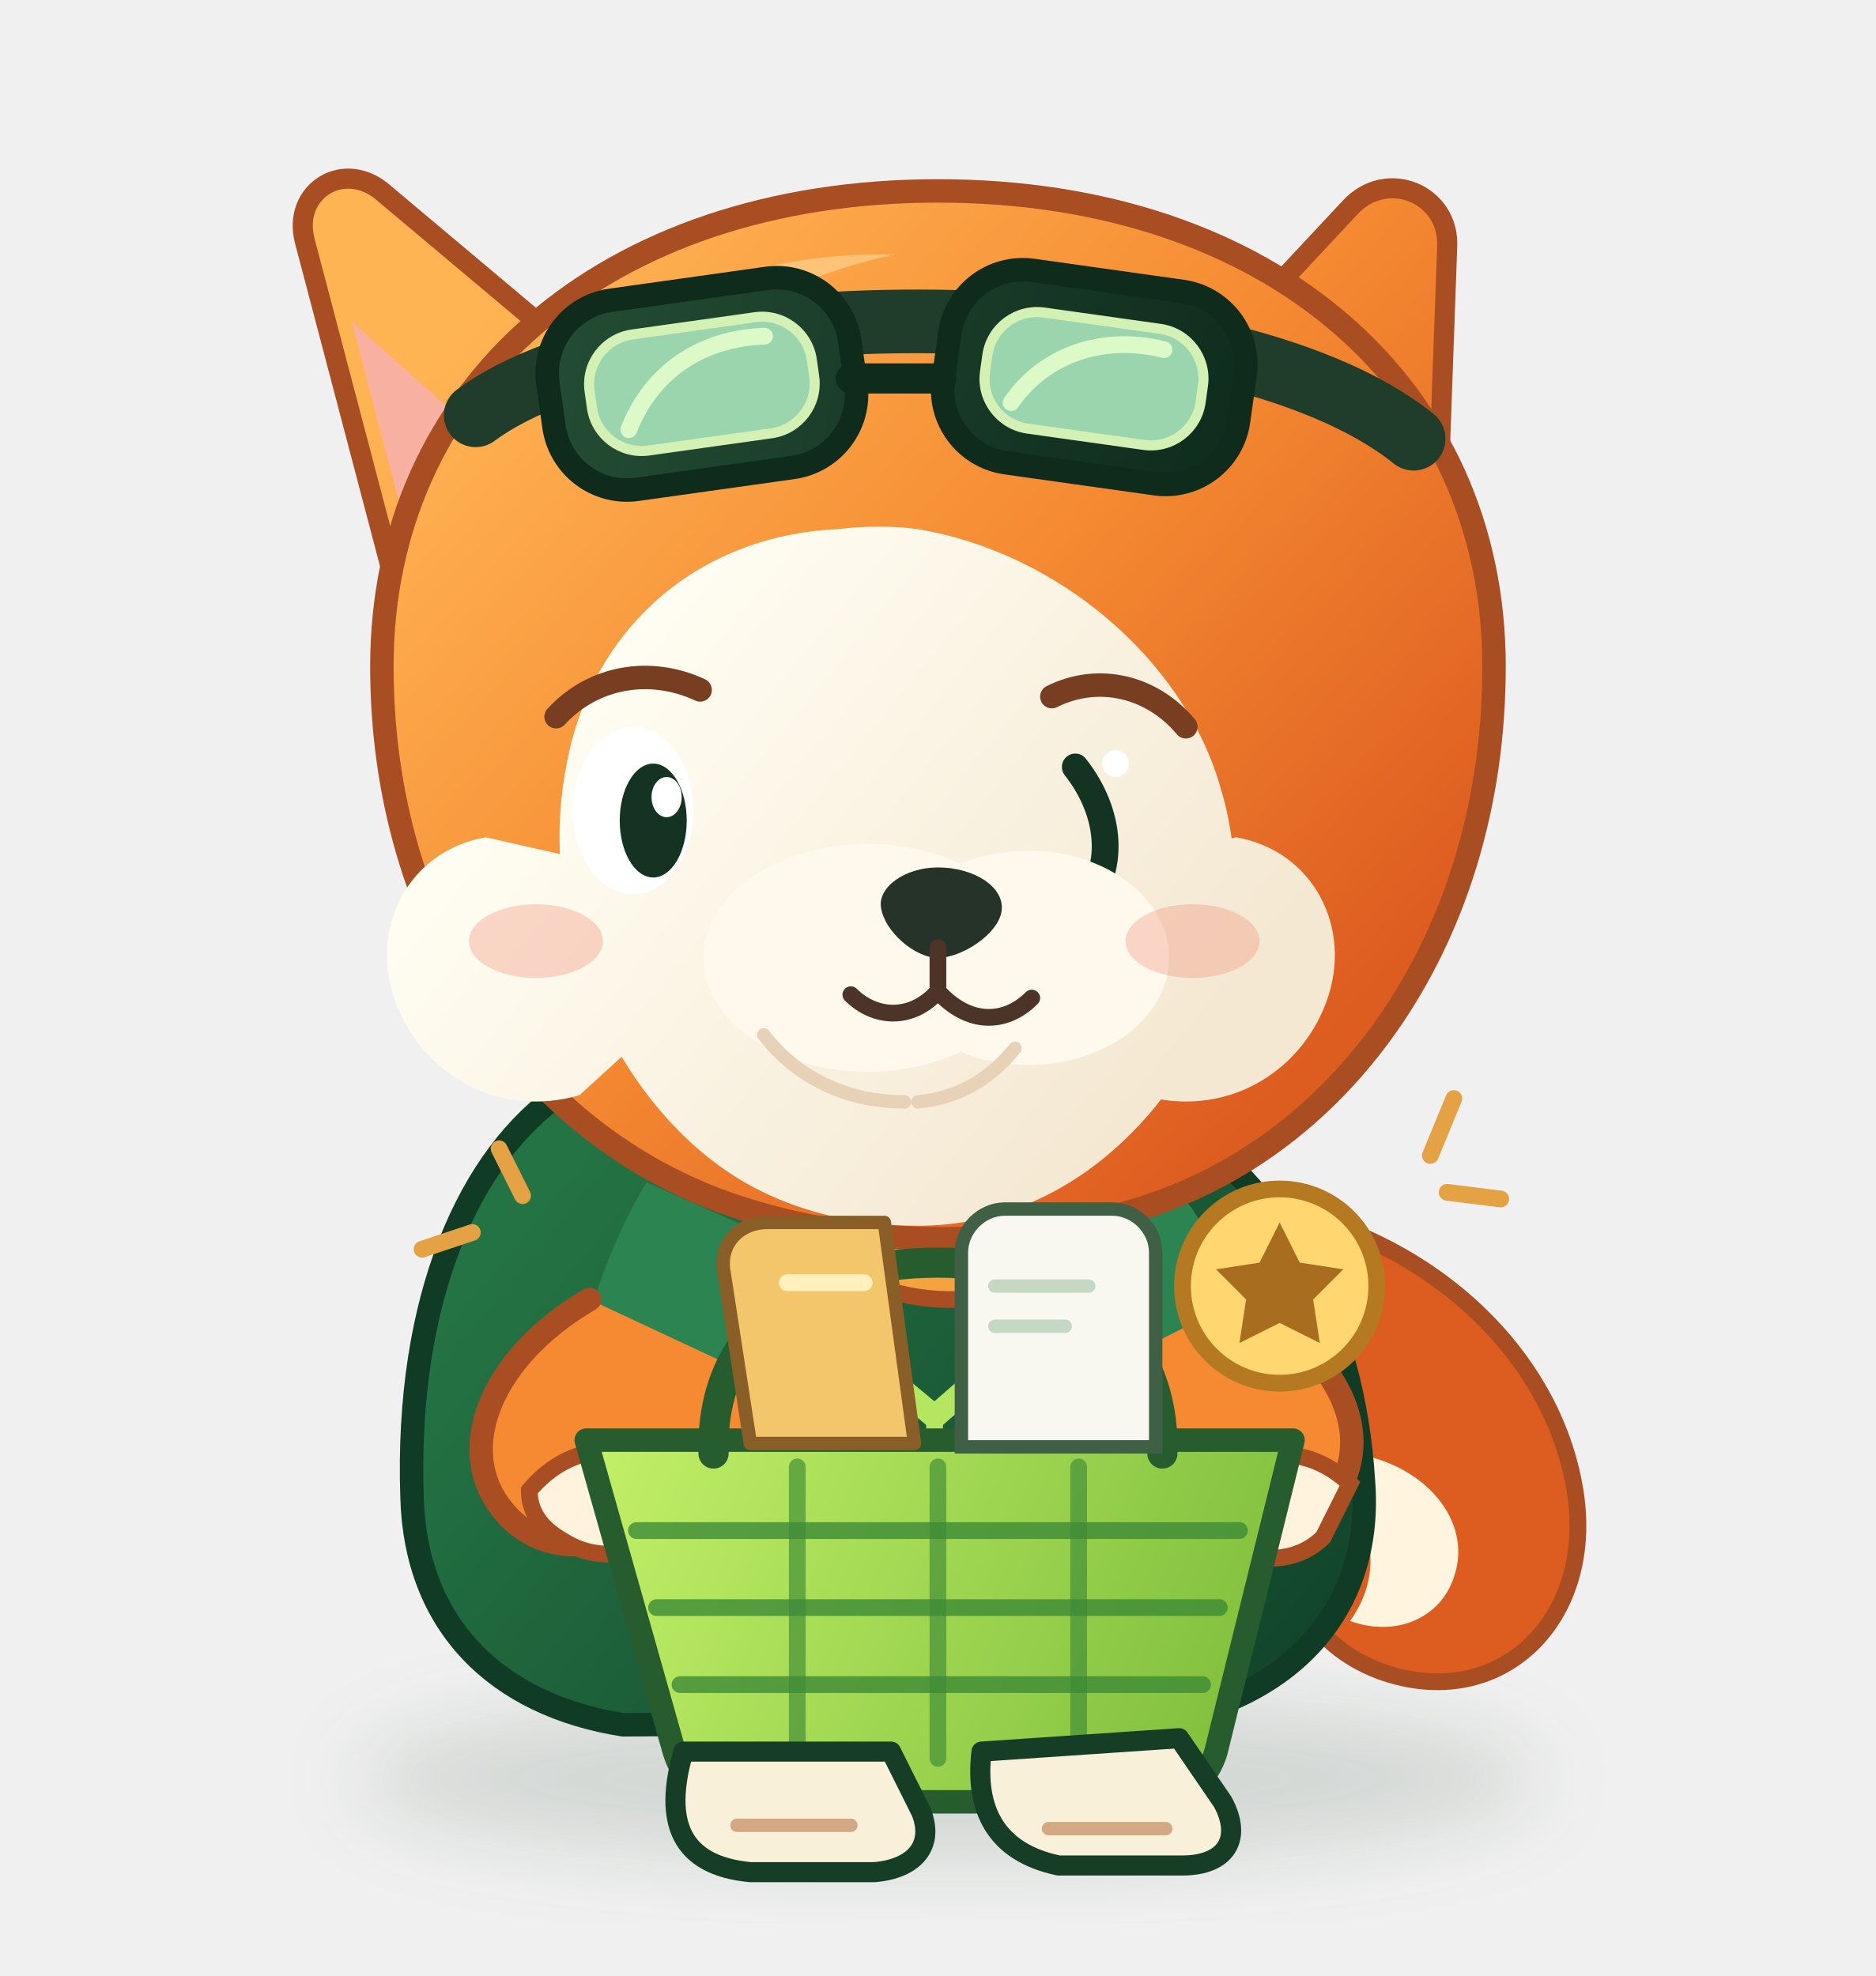
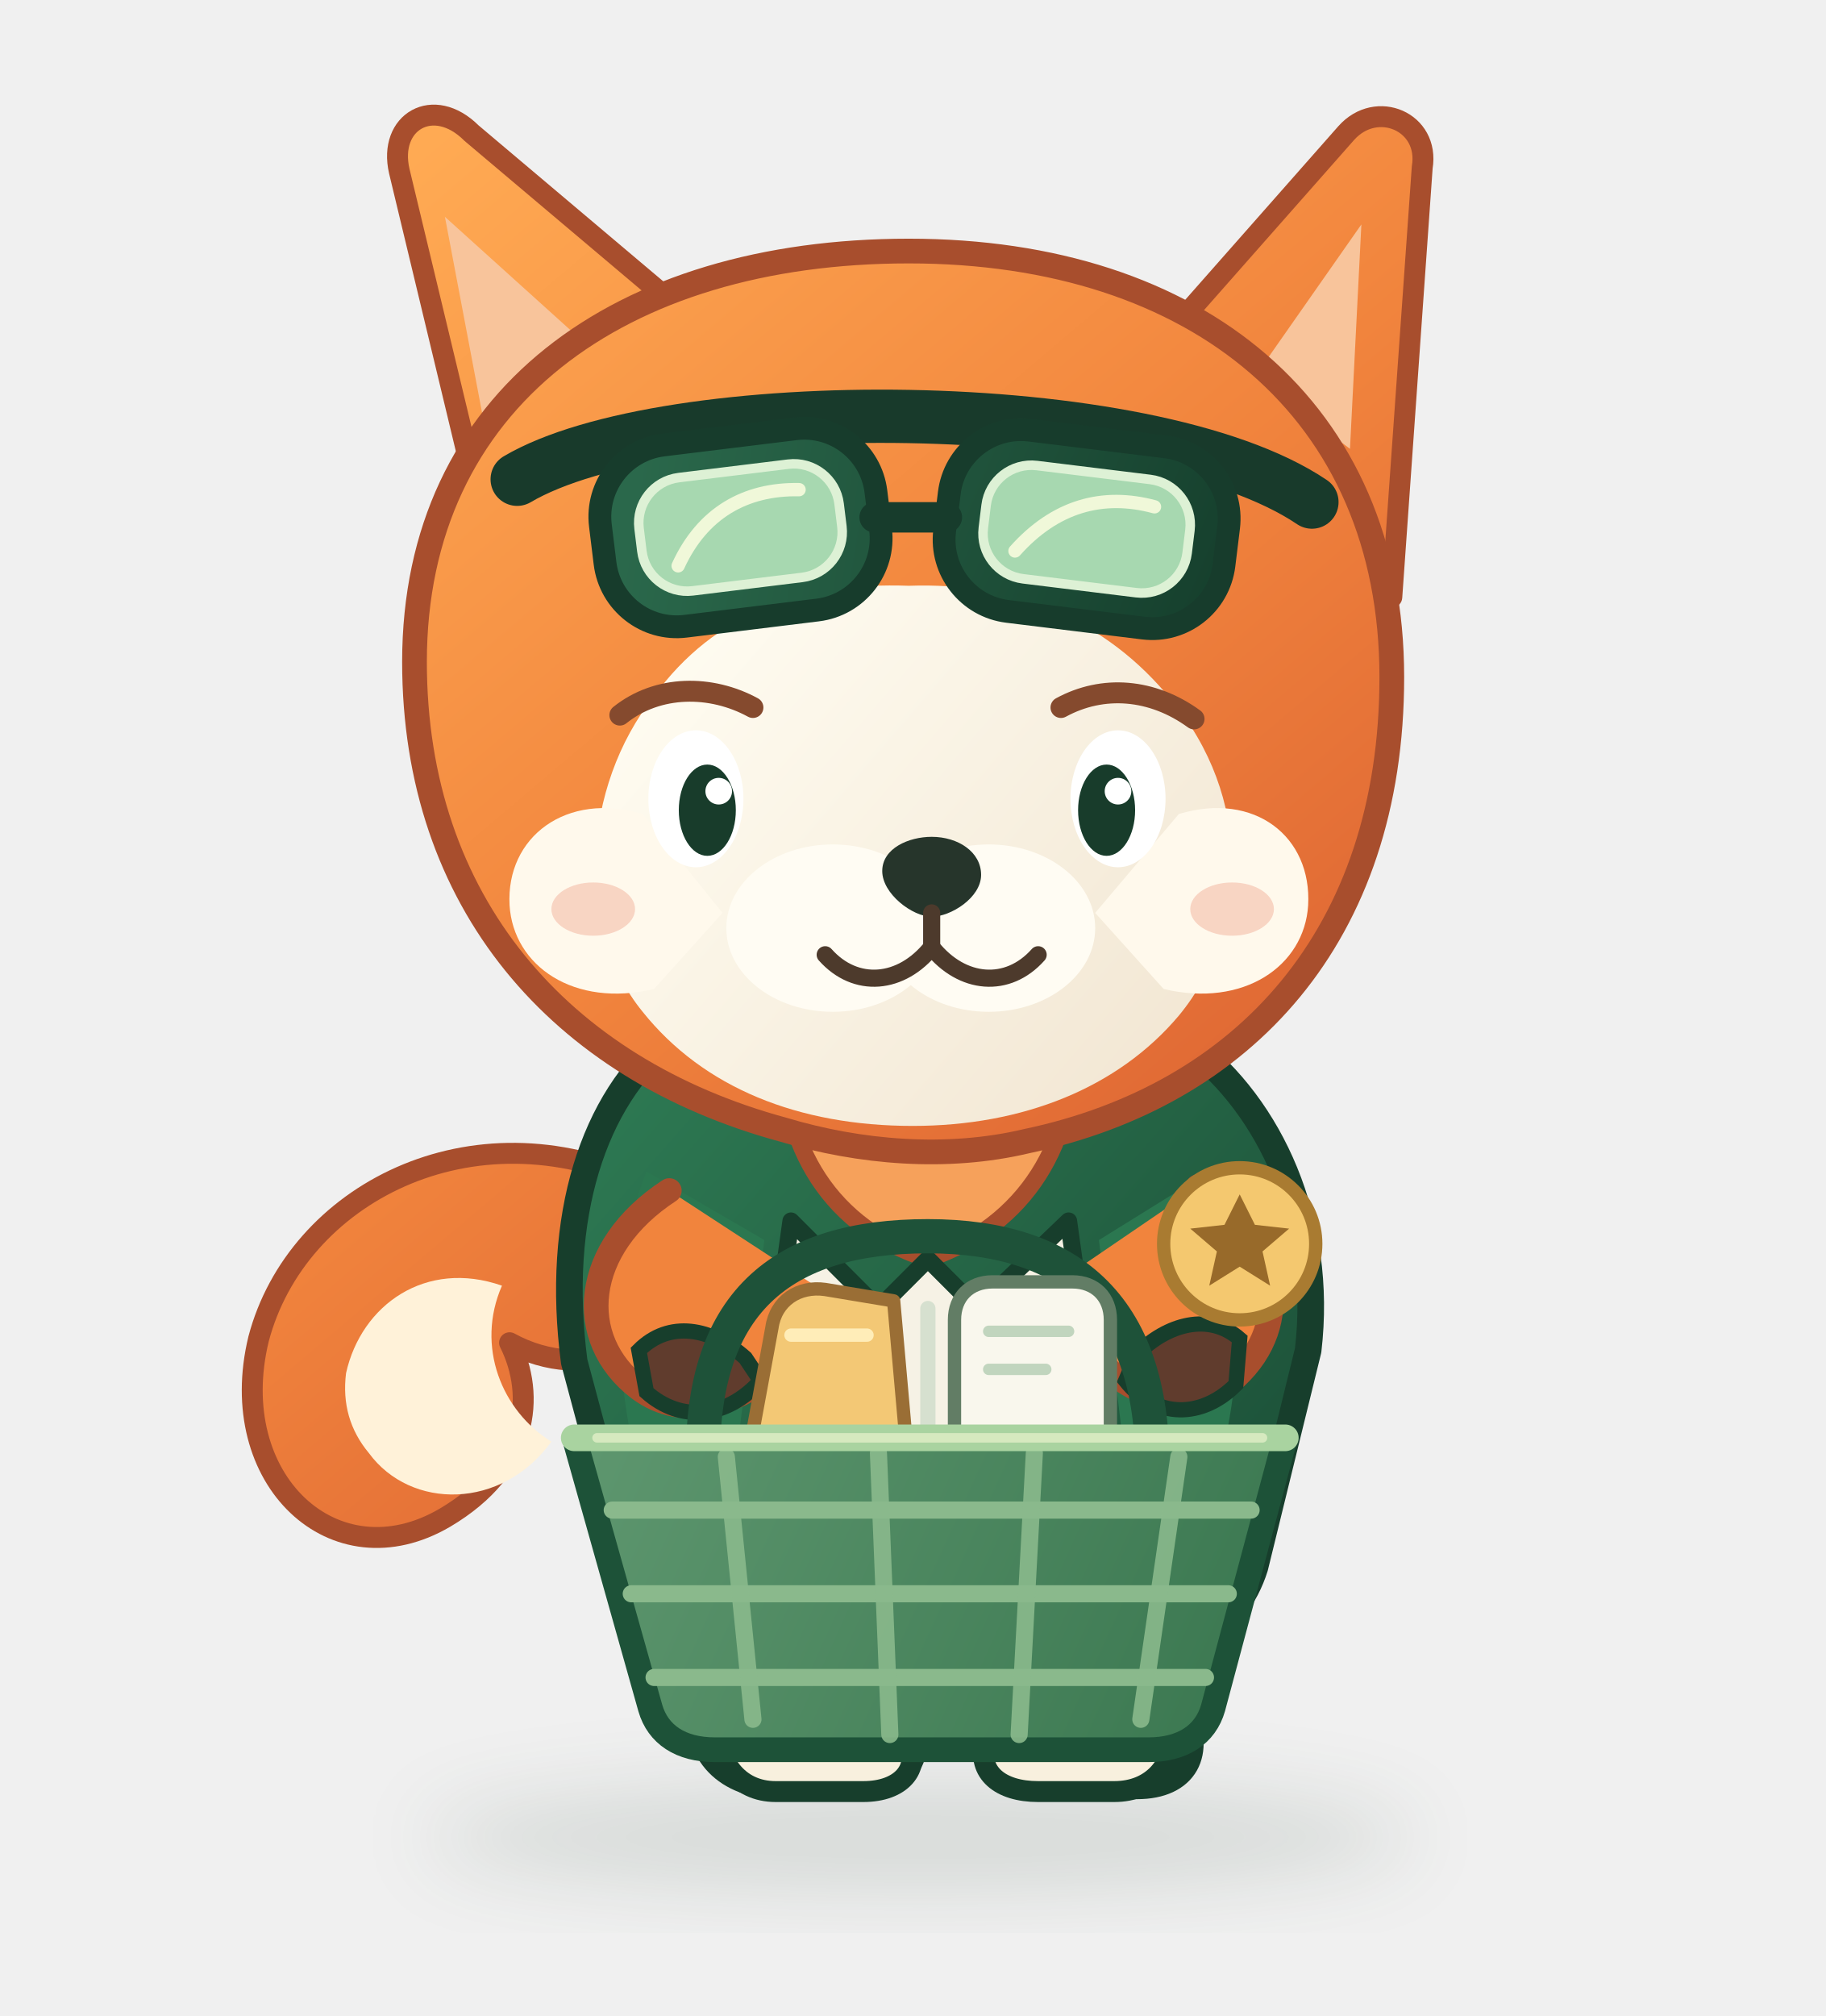
- <svg xmlns="http://www.w3.org/2000/svg" width="560" height="590" viewBox="0 0 560 590" fill="none">
+ <svg xmlns="http://www.w3.org/2000/svg" width="480" height="530" viewBox="0 0 480 530" fill="none" role="img" aria-labelledby="title desc">
  <defs>
-     <linearGradient id="fur" x1="132" y1="102" x2="380" y2="330" gradientUnits="userSpaceOnUse">
-       <stop stop-color="#FFB454" />
-       <stop offset=".52" stop-color="#F58A32" />
-       <stop offset="1" stop-color="#DD5C20" />
+     <linearGradient id="fur" x1="112" y1="38" x2="356" y2="326" gradientUnits="userSpaceOnUse">
+       <stop stop-color="#FFAA53" />
+       <stop offset=".52" stop-color="#F1843D" />
+       <stop offset="1" stop-color="#D95E31" />
    </linearGradient>
-     <linearGradient id="cream" x1="183" y1="194" x2="345" y2="326" gradientUnits="userSpaceOnUse">
-       <stop stop-color="#FFFDF2" />
-       <stop offset="1" stop-color="#F4E8D2" />
+     <linearGradient id="face" x1="166" y1="178" x2="310" y2="302" gradientUnits="userSpaceOnUse">
+       <stop stop-color="#FFFCF1" />
+       <stop offset="1" stop-color="#F1E5D1" />
    </linearGradient>
-     <linearGradient id="jacket" x1="177" y1="340" x2="376" y2="505" gradientUnits="userSpaceOnUse">
-       <stop stop-color="#247344" />
-       <stop offset="1" stop-color="#12462B" />
+     <linearGradient id="coat" x1="164" y1="286" x2="322" y2="425" gradientUnits="userSpaceOnUse">
+       <stop stop-color="#2D7852" />
+       <stop offset="1" stop-color="#1C5038" />
    </linearGradient>
-     <linearGradient id="basket" x1="164" y1="415" x2="404" y2="519" gradientUnits="userSpaceOnUse">
-       <stop stop-color="#C8F46B" />
-       <stop offset="1" stop-color="#76B837" />
+     <linearGradient id="basket" x1="157" y1="378" x2="335" y2="459" gradientUnits="userSpaceOnUse">
+       <stop stop-color="#5D966E" />
+       <stop offset="1" stop-color="#39764F" />
    </linearGradient>
-     <linearGradient id="goggle" x1="174" y1="90" x2="365" y2="146" gradientUnits="userSpaceOnUse">
-       <stop stop-color="#234B33" />
-       <stop offset="1" stop-color="#0F2C1D" />
+     <linearGradient id="lens" x1="170" y1="118" x2="326" y2="163" gradientUnits="userSpaceOnUse">
+       <stop stop-color="#2A684B" />
+       <stop offset="1" stop-color="#153E2C" />
    </linearGradient>
-     <filter id="shadow" x="35" y="34" width="490" height="540" filterUnits="userSpaceOnUse">
-       <feGaussianBlur stdDeviation="12" />
+     <filter id="groundShadow" x="80" y="450" width="320" height="58" color-interpolation-filters="sRGB" filterUnits="userSpaceOnUse">
+       <feGaussianBlur stdDeviation="10" />
    </filter>
  </defs>
-   <ellipse cx="283" cy="531" rx="177" ry="25" fill="#183A20" opacity=".14" filter="url(#shadow)" />
-   <path d="M345 359c61-5 116 34 125 85 7 39-22 68-58 55-24-9-34-33-24-56-28 8-50-8-54-31-4-19 0-38 11-53Z" fill="url(#fur)" stroke="#A94E23" stroke-width="5" stroke-linejoin="round" />
-   <path d="M404 434c21 3 36 20 30 37-4 12-17 18-31 13 8-11 8-24 1-35Z" fill="#FFF5DF" />
-   <path d="M126 205 91 72c-4-15 12-25 24-14l119 100Z" fill="url(#fur)" stroke="#A94E23" stroke-width="6" stroke-linejoin="round" />
-   <path d="m122 161-17-65 58 52Z" fill="#F8B1A0" />
-   <path d="M318 153 403 62c11-12 30-4 29 12l-5 139Z" fill="url(#fur)" stroke="#A94E23" stroke-width="6" stroke-linejoin="round" />
-   <path d="m365 150 42-47-5 69Z" fill="#F8B1A0" />
-   <path d="M168 326c-28 19-47 62-45 121 1 38 25 62 63 68l158-1c43-7 66-35 63-72-3-48-24-87-60-110Z" fill="url(#jacket)" stroke="#103B25" stroke-width="7" stroke-linejoin="round" />
-   <path d="M218 330c7 37 36 59 68 58 33-1 54-21 61-54l-26-17h-83Z" fill="#F4A33E" stroke="#A94E23" stroke-width="5" />
-   <path d="M193 353c-16 27-25 60-24 97 19 11 36 10 51-2l18-75Z" fill="#2C8450" />
-   <path d="M353 357c19 25 28 59 26 94-18 12-35 10-51-3l-15-74Z" fill="#2C8450" />
-   <path d="M114 199c0-83 66-142 166-142s166 59 166 142c0 80-44 143-106 162-39 12-82 12-121-1-62-21-105-83-105-161Z" fill="url(#fur)" stroke="#A94E23" stroke-width="7" />
-   <path d="M162 120c26-30 62-45 105-44-37 8-66 27-84 53-7 9-16 8-21-9Z" fill="#FFD08A" opacity=".7" />
-   <path d="M250 158c-43 2-74 31-81 71-9 47 14 97 47 120 17 12 38 17 58 17 23 0 44-9 61-25 29-27 41-69 29-107-11-37-48-69-90-76-7-1-16-1-24 0Z" fill="url(#cream)" />
-   <path d="M145 250c-23 4-35 27-27 49 8 22 31 35 55 28l34-31-9-34Z" fill="url(#cream)" />
-   <path d="M369 250c23 4 35 27 27 49-8 22-31 35-55 28l-34-31 9-34Z" fill="url(#cream)" />
-   <path d="M142 124c51-38 223-39 280 7" stroke="#203D2B" stroke-width="19" stroke-linecap="round" />
-   <g transform="rotate(-8 218 121)">
-     <rect x="165" y="85" width="91" height="57" rx="22" fill="url(#goggle)" stroke="#0E2B1B" stroke-width="7" />
-     <rect x="177" y="96" width="67" height="35" rx="15" fill="#9BD5AE" stroke="#D3F0B5" stroke-width="3" />
-     <path d="M187 124c9-16 25-24 44-22" stroke="#E8FFCD" stroke-width="5" stroke-linecap="round" opacity=".85" />
+   <ellipse cx="242" cy="483" rx="130" ry="15" fill="#1F3E2B" opacity=".12" filter="url(#groundShadow)" />
+   <path d="M169 311C124 290 78 314 68 352C59 389 88 416 117 399C139 386 141 367 134 353C154 364 177 354 185 337C190 326 183 317 169 311Z" fill="url(#fur)" stroke="#A84E2D" stroke-width="5.5" stroke-linejoin="round" />
+   <path d="M91 361C95 343 112 331 132 338C125 354 132 371 145 379C132 397 108 397 97 382C92 376 90 369 91 361Z" fill="#FFF2D9" />
+   <path d="M191 403L184 448C182 461 191 470 205 470H226C239 470 244 461 239 449L229 403Z" fill="#F08A43" stroke="#173E2C" stroke-width="6" stroke-linejoin="round" />
+   <path d="M260 403L256 449C255 462 264 470 278 470H299C312 470 317 461 311 449L297 402Z" fill="#F08A43" stroke="#173E2C" stroke-width="6" stroke-linejoin="round" />
+   <path d="M188 451C188 444 193 441 201 441H231L239 458C242 465 237 471 227 471H204C194 471 188 463 188 451Z" fill="#F8F0DE" stroke="#173E2C" stroke-width="5.5" stroke-linejoin="round" />
+   <path d="M259 458L265 441H297C305 441 309 446 309 454C309 464 303 471 293 471H273C263 471 257 466 259 458Z" fill="#F8F0DE" stroke="#173E2C" stroke-width="5.5" stroke-linejoin="round" />
+   <path d="M202 458H225M274 458H296" stroke="#D3BE9F" stroke-width="3.5" stroke-linecap="round" />
+   <path d="M176 273C156 289 146 320 151 358L166 414C171 429 185 437 205 437H289C310 437 325 428 330 412L344 355C348 321 334 291 313 275L278 264H211Z" fill="url(#coat)" stroke="#173E2C" stroke-width="7" stroke-linejoin="round" />
+   <path d="M206 273C205 302 219 323 244 331C270 322 283 300 282 273L265 264H224Z" fill="#F6A15B" stroke="#A84E2D" stroke-width="4.5" stroke-linejoin="round" />
+   <path d="M208 321L231 344L244 331L257 344L281 321L291 393L244 415L198 393Z" fill="#F6F2E5" stroke="#173E2C" stroke-width="4.5" stroke-linejoin="round" />
+   <path d="M244 344V411" stroke="#D6E0CF" stroke-width="4" stroke-linecap="round" />
+   <path d="M170 308C160 333 161 367 171 397L193 387L201 326Z" fill="#2B7750" />
+   <path d="M318 308C329 333 327 366 318 395L296 385L289 326Z" fill="#2B7750" />
+   <path d="M190 337L208 348M298 337L281 348" stroke="#A6D39A" stroke-width="4.5" stroke-linecap="round" />
+   <path d="M176 313C153 328 151 352 168 365C180 374 195 369 207 358L222 343" fill="#F1843D" stroke="#A84E2D" stroke-width="6.5" stroke-linecap="round" stroke-linejoin="round" />
+   <path d="M315 312C337 326 340 348 325 362C314 373 299 368 288 357L271 342" fill="#F1843D" stroke="#A84E2D" stroke-width="6.5" stroke-linecap="round" stroke-linejoin="round" />
+   <path d="M168 355C176 347 187 349 196 357L200 363C191 373 179 374 170 366Z" fill="#603C2D" stroke="#173E2C" stroke-width="4" />
+   <path d="M326 352C318 345 307 348 299 356L296 363C304 373 316 373 325 364Z" fill="#603C2D" stroke="#173E2C" stroke-width="4" />
+   <path d="M130 149L105 45C102 32 114 25 124 35L201 100Z" fill="url(#fur)" stroke="#A84E2D" stroke-width="5.5" stroke-linejoin="round" />
+   <path d="M128 115L117 57L158 94Z" fill="#F8C49B" />
+   <path d="M294 103L354 35C362 26 376 32 374 44L366 157Z" fill="url(#fur)" stroke="#A84E2D" stroke-width="5.5" stroke-linejoin="round" />
+   <path d="M330 99L358 59L355 118Z" fill="#F8C49B" />
+   <path d="M109 174C109 105 163 66 239 66C315 66 366 108 366 178C366 246 327 288 270 300C249 305 226 303 206 297C147 281 109 237 109 174Z" fill="url(#fur)" stroke="#A84E2D" stroke-width="6.5" stroke-linejoin="round" />
+   <path d="M172 183C188 161 211 153 239 154C267 153 291 163 308 184C329 209 329 244 310 267C294 286 269 296 240 296C210 296 185 286 169 266C151 244 153 207 172 183Z" fill="url(#face)" />
+   <path d="M169 214C149 208 133 220 134 238C135 254 151 265 172 260L190 240Z" fill="#FFF9EC" />
+   <path d="M310 214C330 208 345 220 344 238C343 254 327 265 306 260L288 240Z" fill="#FFF9EC" />
+   <path d="M136 126C175 103 302 103 345 132" stroke="#183A2B" stroke-width="14" stroke-linecap="round" />
+   <g transform="rotate(-7 192 137)">
+     <rect x="158" y="115" width="73" height="48" rx="19" fill="url(#lens)" stroke="#173C2C" stroke-width="6" />
+     <rect x="168" y="124" width="53" height="30" rx="12" fill="#A7D8B0" stroke="#DDF1D5" stroke-width="2.5" />
+     <path d="M177 147C185 134 197 129 211 131" stroke="#F0F8D9" stroke-width="3.5" stroke-linecap="round" />
  </g>
-   <g transform="rotate(8 329 121)">
-     <rect x="281" y="84" width="89" height="58" rx="22" fill="url(#goggle)" stroke="#0E2B1B" stroke-width="7" />
-     <rect x="293" y="96" width="65" height="35" rx="15" fill="#9BD5AE" stroke="#D3F0B5" stroke-width="3" />
-     <path d="M302 124c8-16 25-24 43-22" stroke="#E8FFCD" stroke-width="5" stroke-linecap="round" opacity=".85" />
+   <g transform="rotate(7 285 137)">
+     <rect x="249" y="115" width="74" height="48" rx="19" fill="url(#lens)" stroke="#173C2C" stroke-width="6" />
+     <rect x="259" y="124" width="54" height="30" rx="12" fill="#A7D8B0" stroke="#DDF1D5" stroke-width="2.5" />
+     <path d="M268 147C277 134 289 129 303 131" stroke="#F0F8D9" stroke-width="3.5" stroke-linecap="round" />
  </g>
-   <path d="M254 113h27" stroke="#0E2B1B" stroke-width="9" stroke-linecap="round" />
-   <path d="M166 214c11-12 28-15 43-8" stroke="#783E22" stroke-width="7" stroke-linecap="round" />
-   <ellipse cx="189" cy="242" rx="18" ry="25" fill="#FFF" />
-   <ellipse cx="195" cy="245" rx="10" ry="17" fill="#153323" />
-   <ellipse cx="199" cy="238" rx="4.5" ry="6" fill="#FFF" />
-   <path d="M314 208c14-7 30-3 40 9" stroke="#783E22" stroke-width="7" stroke-linecap="round" />
-   <path d="M321 229c11 14 12 31 2 42" stroke="#153323" stroke-width="8" stroke-linecap="round" />
-   <circle cx="333" cy="228" r="4" fill="#FFF" />
-   <ellipse cx="259" cy="286" rx="49" ry="34" fill="#FFF9ED" />
-   <ellipse cx="307" cy="286" rx="42" ry="32" fill="#FFF9ED" />
-   <path d="M263 271c-1-6 7-12 17-12 11 0 20 6 19 13-1 7-12 14-19 14-7 0-16-8-17-15Z" fill="#263328" />
-   <path d="M280 283v13c-8 9-19 8-26 1" stroke="#4D3428" stroke-width="5" stroke-linecap="round" stroke-linejoin="round" />
-   <path d="M280 296c9 10 20 10 28 2" stroke="#4D3428" stroke-width="5" stroke-linecap="round" />
-   <path d="M228 309c10 13 25 20 42 20" stroke="#E8D2B7" stroke-width="4" stroke-linecap="round" />
-   <path d="M303 313c-8 10-18 15-29 16" stroke="#E8D2B7" stroke-width="4" stroke-linecap="round" />
-   <ellipse cx="160" cy="281" rx="20" ry="11" fill="#F28E79" opacity=".35" />
-   <ellipse cx="356" cy="281" rx="20" ry="11" fill="#F28E79" opacity=".35" />
-   <path d="M238 389 279 423l39-34" stroke="#B5E65F" stroke-width="7" stroke-linecap="round" stroke-linejoin="round" />
-   <path d="M279 424v48" stroke="#B5E65F" stroke-width="5" stroke-linecap="round" />
-   <circle cx="279" cy="484" r="8" fill="#F9C76A" stroke="#143D25" stroke-width="4" />
-   <path d="M176 388c-31 18-42 48-23 66 13 12 32 8 47-4l38-33" fill="#F58A32" stroke="#A94E23" stroke-width="7" stroke-linecap="round" stroke-linejoin="round" />
-   <path d="M370 388c30 16 43 42 26 62-12 14-32 10-47-2l-36-31" fill="#F58A32" stroke="#A94E23" stroke-width="7" stroke-linecap="round" stroke-linejoin="round" />
-   <path d="M158 445c11-13 27-16 42-5l8 8c-9 14-26 21-40 12-7-4-10-9-10-15Z" fill="#FFF3DD" stroke="#A94E23" stroke-width="5" />
-   <path d="M363 444c12-12 27-13 40-1l-8 16c-9 9-24 8-35-1Z" fill="#FFF3DD" stroke="#A94E23" stroke-width="5" />
-   <path d="M175 430h211l-23 93c-3 10-11 15-22 15H224c-12 0-20-5-23-16Z" fill="url(#basket)" stroke="#275D2E" stroke-width="7" stroke-linejoin="round" />
-   <path d="M213 434c-1-37 27-57 67-57s68 20 67 57" stroke="#275D2E" stroke-width="9" stroke-linecap="round" />
-   <path d="M190 457h180M196 480h168M203 503h156" stroke="#3D8B36" stroke-width="5" stroke-linecap="round" opacity=".8" />
-   <path d="M238 438v83M280 438v87M322 438v83" stroke="#3D8B36" stroke-width="5" stroke-linecap="round" opacity=".65" />
-   <path d="m224 431-8-52c-1-8 5-14 13-14h35l9 66Z" fill="#F3C66C" stroke="#895F27" stroke-width="4" stroke-linejoin="round" />
-   <path d="M235 383h23" stroke="#FFF0BD" stroke-width="5" stroke-linecap="round" />
-   <path d="M287 432v-58c0-7 6-13 13-13h32c7 0 13 6 13 13v58Z" fill="#F8F8F1" stroke="#3F6045" stroke-width="4" />
-   <path d="M297 384h28M297 396h21" stroke="#C5D8C4" stroke-width="4" stroke-linecap="round" />
-   <circle cx="382" cy="384" r="29" fill="#FFD66F" stroke="#B57921" stroke-width="5" />
-   <path d="m382 365 6 12 13 2-9 9 2 13-12-6-12 6 2-13-9-9 13-2Z" fill="#A86D1E" />
-   <path d="m427 345 7-17m-2 28 16 2M156 357l-7-14m-8 25-15 5" stroke="#E4A244" stroke-width="5" stroke-linecap="round" />
-   <path d="M204 523c-6 21-1 34 20 36h37c12-1 18-8 14-18l-9-18Z" fill="#F8F0D9" stroke="#163E26" stroke-width="6" stroke-linejoin="round" />
-   <path d="M293 523c-2 17 4 30 23 34h37c13 0 18-8 12-19l-13-19Z" fill="#F8F0D9" stroke="#163E26" stroke-width="6" stroke-linejoin="round" />
-   <path d="M220 545h34M313 546h35" stroke="#D2A982" stroke-width="4" stroke-linecap="round" />
+   <path d="M230 136H249" stroke="#173C2C" stroke-width="8" stroke-linecap="round" />
+   <path d="M163 188C173 180 187 180 198 186" stroke="#854A2E" stroke-width="5.5" stroke-linecap="round" />
+   <path d="M279 186C290 180 303 181 314 189" stroke="#854A2E" stroke-width="5.5" stroke-linecap="round" />
+   <ellipse cx="183" cy="210" rx="12.5" ry="18" fill="#fff" />
+   <ellipse cx="294" cy="210" rx="12.5" ry="18" fill="#fff" />
+   <ellipse cx="186" cy="213" rx="7.5" ry="12" fill="#183C2B" />
+   <ellipse cx="291" cy="213" rx="7.5" ry="12" fill="#183C2B" />
+   <circle cx="189" cy="208" r="3.5" fill="#fff" />
+   <circle cx="294" cy="208" r="3.5" fill="#fff" />
+   <ellipse cx="156" cy="239" rx="11" ry="7" fill="#EFA18B" opacity=".42" />
+   <ellipse cx="324" cy="239" rx="11" ry="7" fill="#EFA18B" opacity=".42" />
+   <ellipse cx="219" cy="244" rx="28" ry="22" fill="#FFFCF3" />
+   <ellipse cx="260" cy="244" rx="28" ry="22" fill="#FFFCF3" />
+   <path d="M232 229C232 223 239 220 245 220C252 220 258 224 258 230C258 236 250 241 245 241C240 241 232 235 232 229Z" fill="#26352B" />
+   <path d="M245 240V249" stroke="#4D3A2C" stroke-width="4.5" stroke-linecap="round" />
+   <path d="M245 249C237 259 225 260 217 251M245 249C253 259 265 260 273 251" stroke="#4D3A2C" stroke-width="4.5" stroke-linecap="round" stroke-linejoin="round" />
+   <path d="M185 388C183 342 206 325 244 325C282 325 304 344 303 388" stroke="#1E5239" stroke-width="9" stroke-linecap="round" />
+   <path d="M196 387L203 349C204 342 210 338 217 339L235 342L239 387Z" fill="#F3C875" stroke="#9A6E35" stroke-width="3.5" stroke-linejoin="round" />
+   <path d="M208 351H228" stroke="#FFEDB8" stroke-width="3.5" stroke-linecap="round" />
+   <path d="M251 387V347C251 341 255 337 261 337H282C288 337 292 341 292 347V387Z" fill="#F9F7ED" stroke="#627D65" stroke-width="3.5" stroke-linejoin="round" />
+   <path d="M260 350H281M260 360H275" stroke="#C1D5BE" stroke-width="3" stroke-linecap="round" />
+   <path d="M151 378H338L319 449C317 456 311 460 302 460H188C179 460 173 456 171 449Z" fill="url(#basket)" stroke="#1D5238" stroke-width="6.5" stroke-linejoin="round" />
+   <path d="M161 397H329M166 419H323M172 441H317" stroke="#8AB98C" stroke-width="4.5" stroke-linecap="round" />
+   <path d="M191 383L198 452M231 382L234 456M272 382L268 456M310 383L300 452" stroke="#8AB98C" stroke-width="4.5" stroke-linecap="round" opacity=".9" />
+   <path d="M151 378H338" stroke="#A9D3A0" stroke-width="7" stroke-linecap="round" />
+   <path d="M157 378H332" stroke="#D6E9BF" stroke-width="2.5" stroke-linecap="round" />
+   <circle cx="326" cy="327" r="20" fill="#F4C86F" stroke="#A97B31" stroke-width="3.5" />
+   <path d="M326 314L330 322L339 323L332 329L334 338L326 333L318 338L320 329L313 323L322 322Z" fill="#986A2A" />
</svg>
